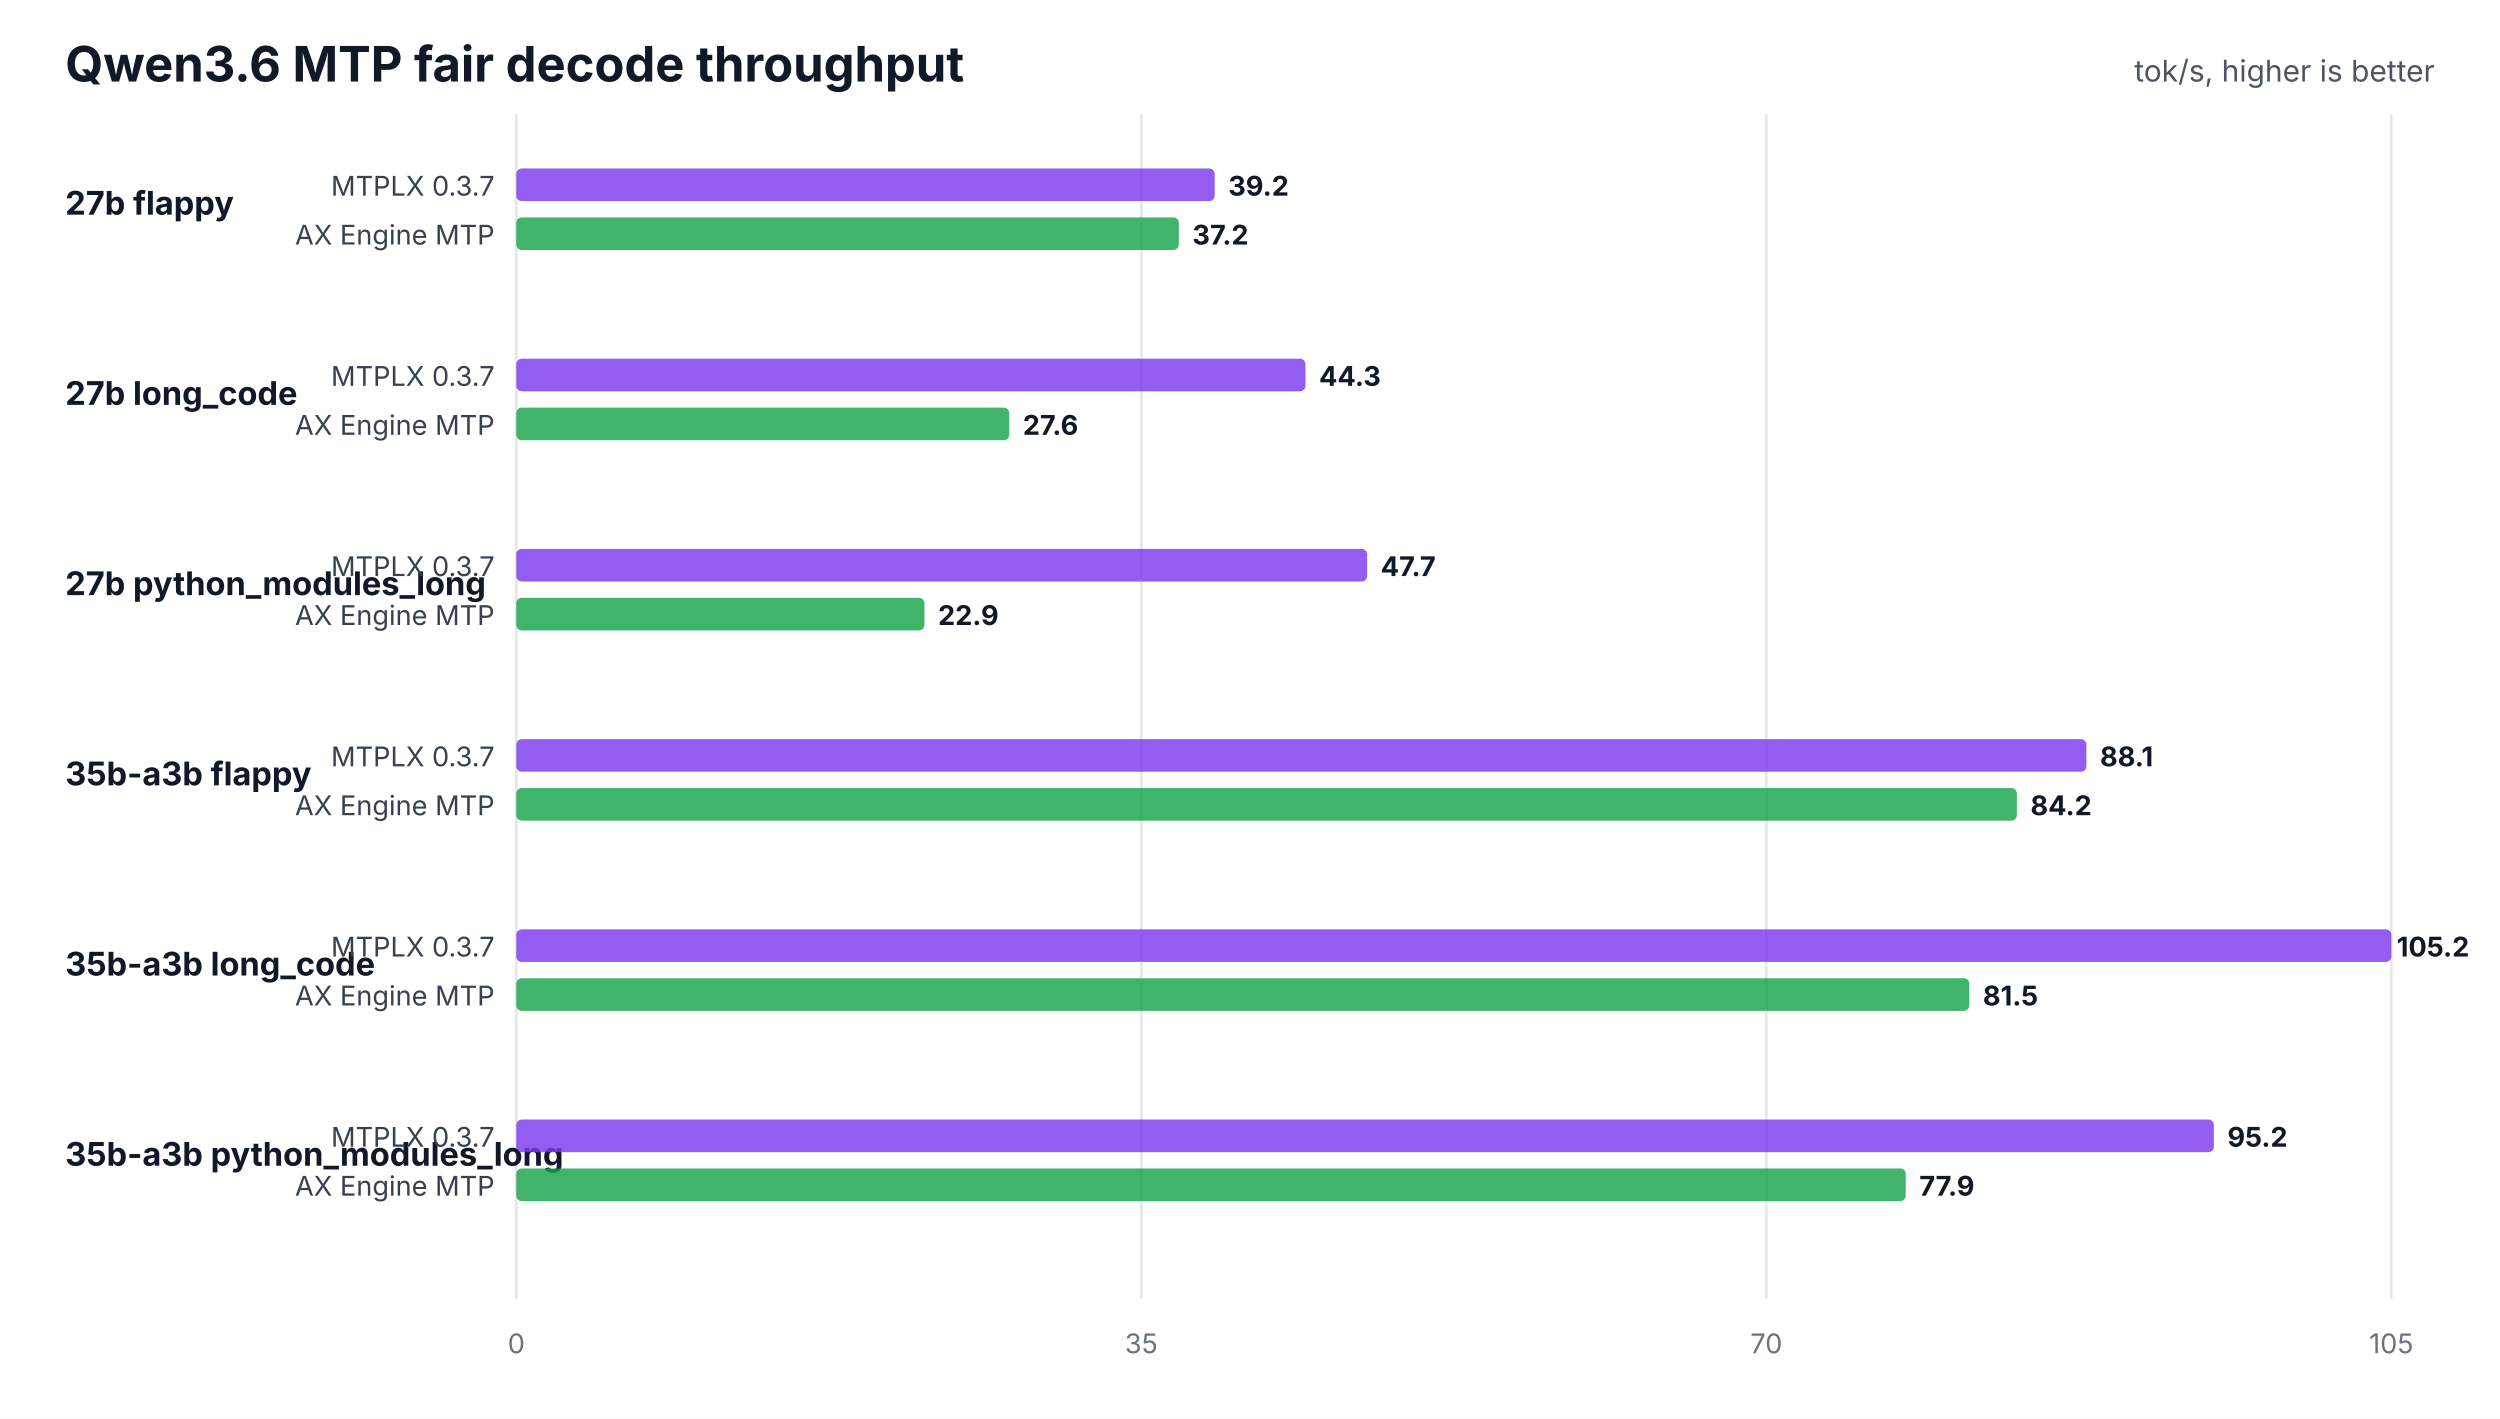
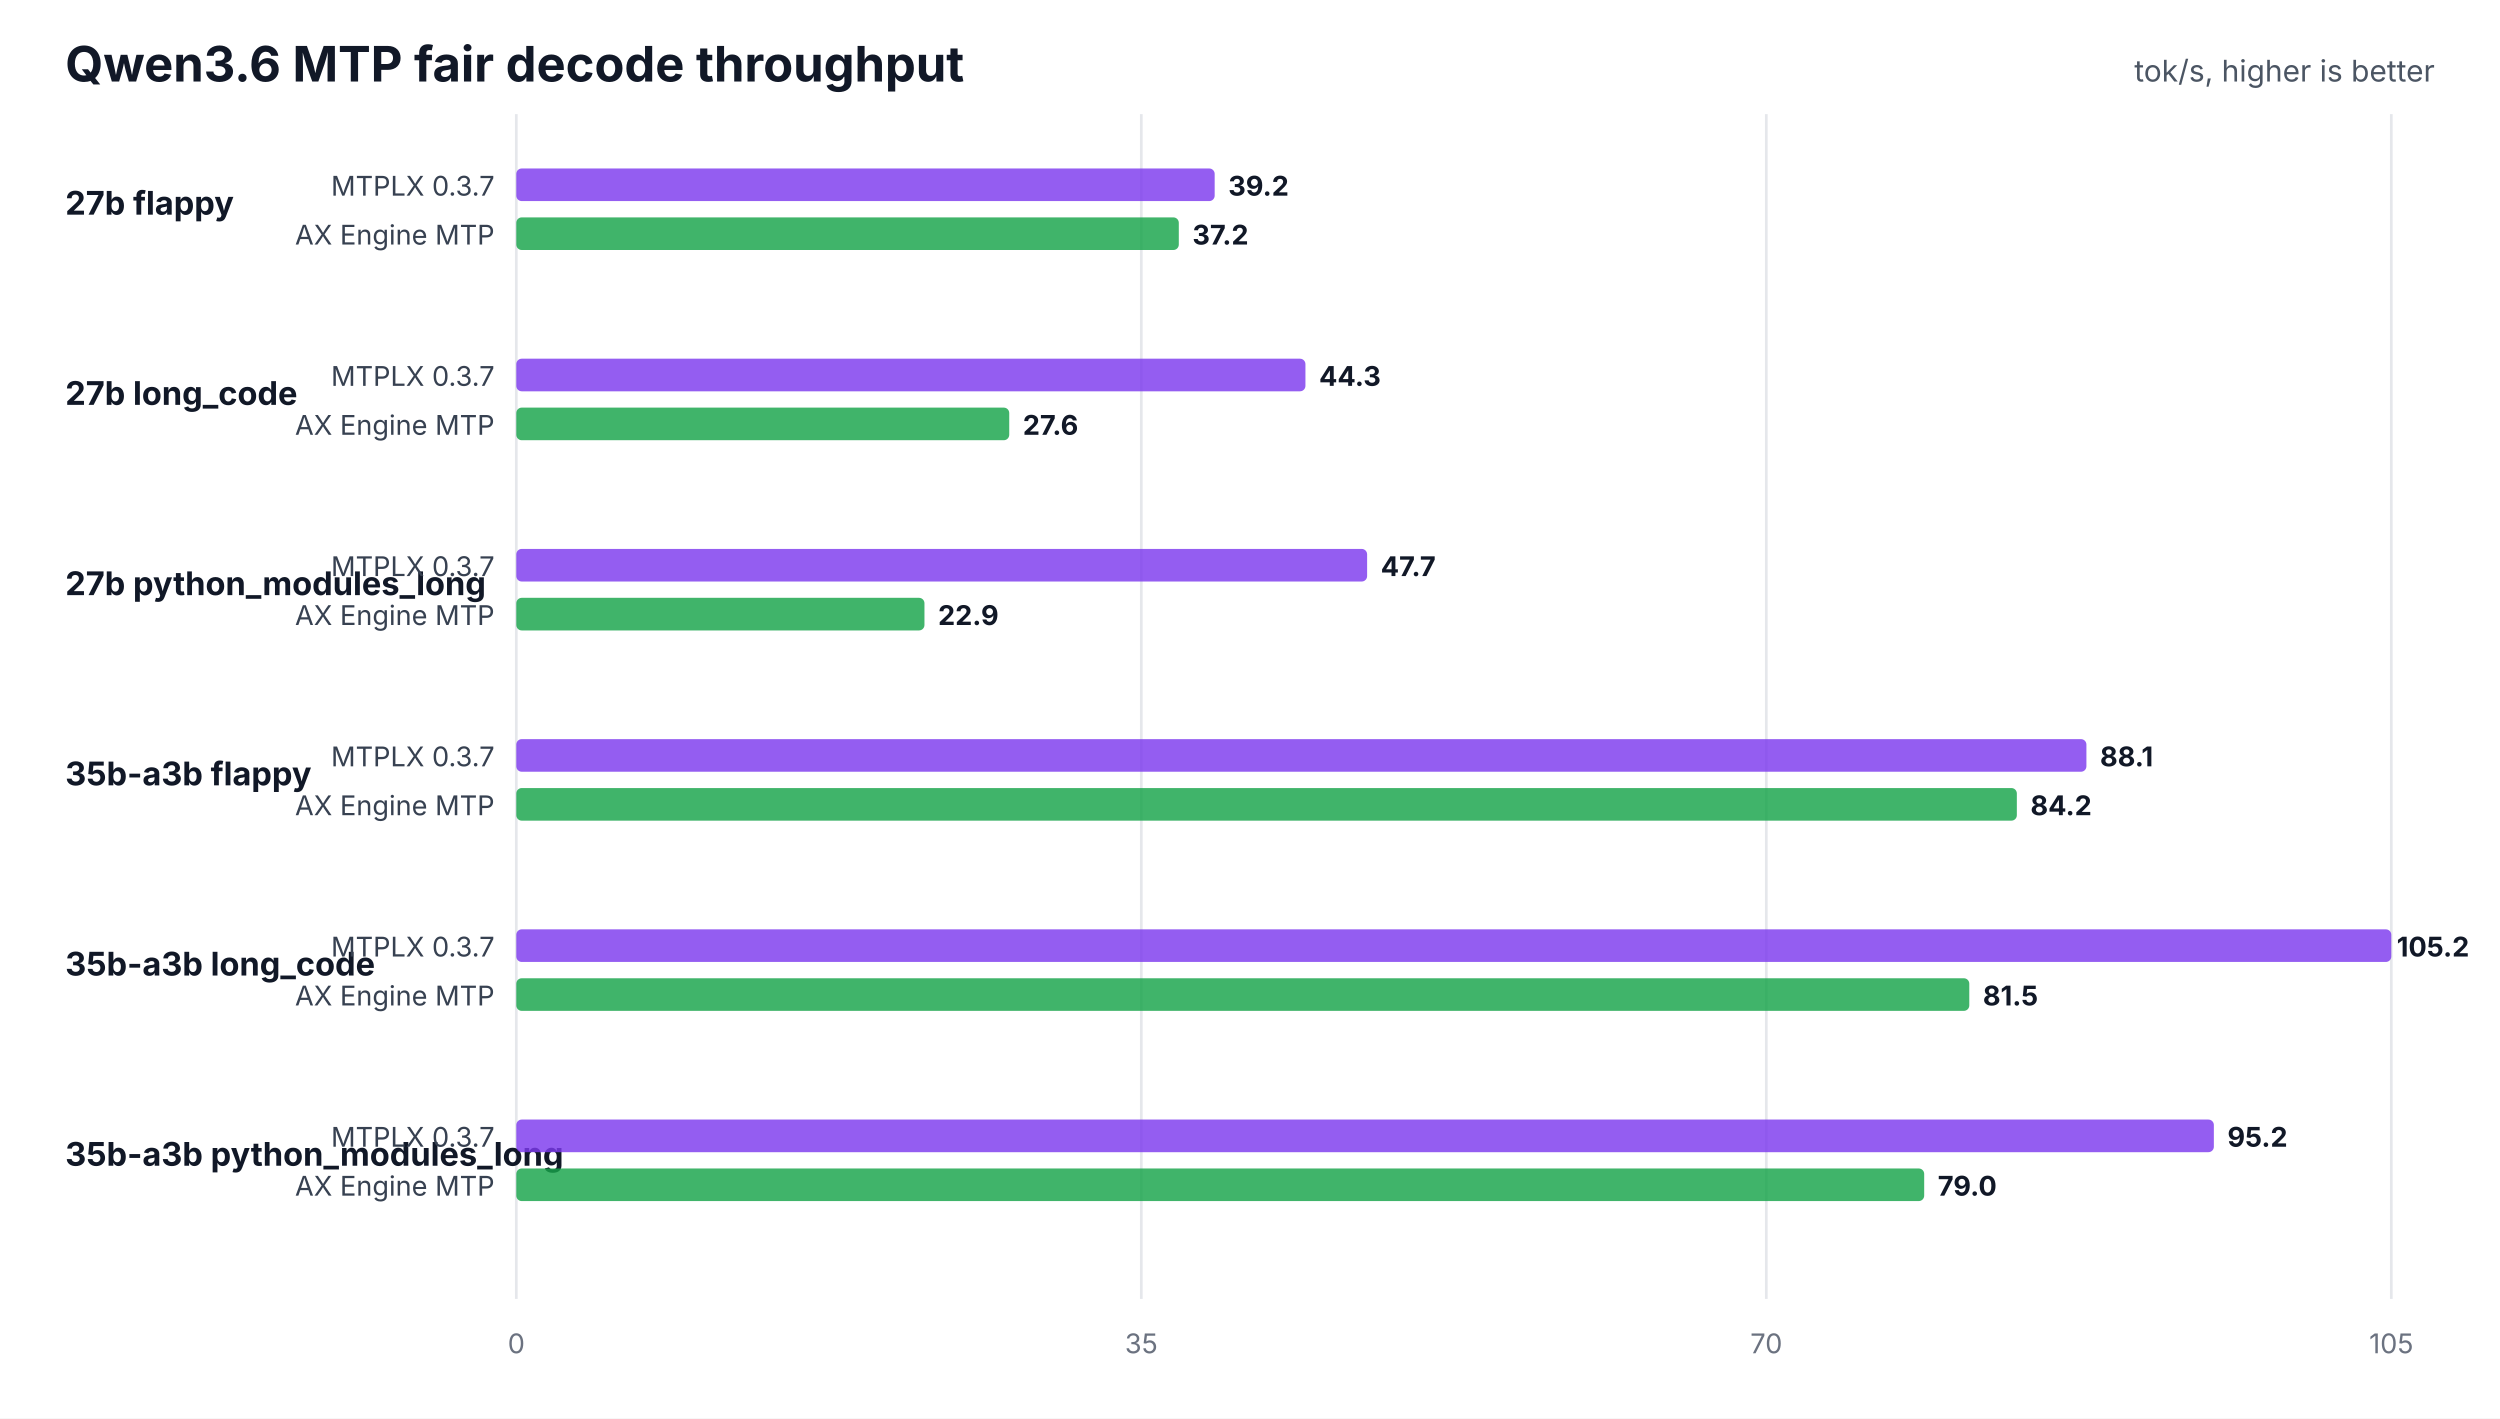
<svg xmlns="http://www.w3.org/2000/svg" width="920" height="522" viewBox="0 0 920 522" role="img">
  <rect width="100%" height="100%" fill="#ffffff" />
  <text x="24" y="30" font-family="Inter,Segoe UI,Arial,sans-serif" font-size="18" font-weight="700" fill="#111827">Qwen3.6 MTP fair decode throughput</text>
  <text x="896" y="30" text-anchor="end" font-family="Inter,Segoe UI,Arial,sans-serif" font-size="11" fill="#4b5563">tok/s, higher is better</text>
  <line x1="190.0" y1="42" x2="190.0" y2="478" stroke="#e5e7eb" stroke-width="1" />
  <text x="190.0" y="498" text-anchor="middle" font-family="Inter,Segoe UI,Arial,sans-serif" font-size="10" fill="#6b7280">0</text>
  <line x1="420.0" y1="42" x2="420.0" y2="478" stroke="#e5e7eb" stroke-width="1" />
  <text x="420.0" y="498" text-anchor="middle" font-family="Inter,Segoe UI,Arial,sans-serif" font-size="10" fill="#6b7280">35</text>
  <line x1="650.0" y1="42" x2="650.0" y2="478" stroke="#e5e7eb" stroke-width="1" />
  <text x="650.0" y="498" text-anchor="middle" font-family="Inter,Segoe UI,Arial,sans-serif" font-size="10" fill="#6b7280">70</text>
  <line x1="880.0" y1="42" x2="880.0" y2="478" stroke="#e5e7eb" stroke-width="1" />
  <text x="880.0" y="498" text-anchor="middle" font-family="Inter,Segoe UI,Arial,sans-serif" font-size="10" fill="#6b7280">105</text>
  <text x="24" y="79" font-family="Inter,Segoe UI,Arial,sans-serif" font-size="12" font-weight="700" fill="#111827">27b flappy</text>
  <text x="182" y="72" text-anchor="end" font-family="Inter,Segoe UI,Arial,sans-serif" font-size="10" fill="#374151">MTPLX 0.3.7</text>
  <rect x="190" y="62" width="257.0" height="12" rx="2" fill="#7c3aed" fill-opacity="0.82" />
  <text x="452.0" y="72" font-family="Inter,Segoe UI,Arial,sans-serif" font-size="10" font-weight="700" fill="#111827">39.2</text>
  <text x="182" y="90" text-anchor="end" font-family="Inter,Segoe UI,Arial,sans-serif" font-size="10" fill="#374151">AX Engine MTP</text>
  <rect x="190" y="80" width="243.8" height="12" rx="2" fill="#16a34a" fill-opacity="0.82" />
  <text x="438.8" y="90" font-family="Inter,Segoe UI,Arial,sans-serif" font-size="10" font-weight="700" fill="#111827">37.2</text>
  <text x="24" y="149" font-family="Inter,Segoe UI,Arial,sans-serif" font-size="12" font-weight="700" fill="#111827">27b long_code</text>
  <text x="182" y="142" text-anchor="end" font-family="Inter,Segoe UI,Arial,sans-serif" font-size="10" fill="#374151">MTPLX 0.3.7</text>
  <rect x="190" y="132" width="290.4" height="12" rx="2" fill="#7c3aed" fill-opacity="0.82" />
  <text x="485.4" y="142" font-family="Inter,Segoe UI,Arial,sans-serif" font-size="10" font-weight="700" fill="#111827">44.3</text>
  <text x="182" y="160" text-anchor="end" font-family="Inter,Segoe UI,Arial,sans-serif" font-size="10" fill="#374151">AX Engine MTP</text>
  <rect x="190" y="150" width="181.4" height="12" rx="2" fill="#16a34a" fill-opacity="0.82" />
  <text x="376.4" y="160" font-family="Inter,Segoe UI,Arial,sans-serif" font-size="10" font-weight="700" fill="#111827">27.6</text>
  <text x="24" y="219" font-family="Inter,Segoe UI,Arial,sans-serif" font-size="12" font-weight="700" fill="#111827">27b python_modules_long</text>
  <text x="182" y="212" text-anchor="end" font-family="Inter,Segoe UI,Arial,sans-serif" font-size="10" fill="#374151">MTPLX 0.3.7</text>
  <rect x="190" y="202" width="313.1" height="12" rx="2" fill="#7c3aed" fill-opacity="0.82" />
  <text x="508.1" y="212" font-family="Inter,Segoe UI,Arial,sans-serif" font-size="10" font-weight="700" fill="#111827">47.7</text>
  <text x="182" y="230" text-anchor="end" font-family="Inter,Segoe UI,Arial,sans-serif" font-size="10" fill="#374151">AX Engine MTP</text>
  <rect x="190" y="220" width="150.2" height="12" rx="2" fill="#16a34a" fill-opacity="0.82" />
  <text x="345.2" y="230" font-family="Inter,Segoe UI,Arial,sans-serif" font-size="10" font-weight="700" fill="#111827">22.9</text>
  <text x="24" y="289" font-family="Inter,Segoe UI,Arial,sans-serif" font-size="12" font-weight="700" fill="#111827">35b-a3b flappy</text>
  <text x="182" y="282" text-anchor="end" font-family="Inter,Segoe UI,Arial,sans-serif" font-size="10" fill="#374151">MTPLX 0.3.7</text>
  <rect x="190" y="272" width="577.8" height="12" rx="2" fill="#7c3aed" fill-opacity="0.82" />
  <text x="772.8" y="282" font-family="Inter,Segoe UI,Arial,sans-serif" font-size="10" font-weight="700" fill="#111827">88.1</text>
  <text x="182" y="300" text-anchor="end" font-family="Inter,Segoe UI,Arial,sans-serif" font-size="10" fill="#374151">AX Engine MTP</text>
  <rect x="190" y="290" width="552.2" height="12" rx="2" fill="#16a34a" fill-opacity="0.82" />
  <text x="747.2" y="300" font-family="Inter,Segoe UI,Arial,sans-serif" font-size="10" font-weight="700" fill="#111827">84.2</text>
  <text x="24" y="359" font-family="Inter,Segoe UI,Arial,sans-serif" font-size="12" font-weight="700" fill="#111827">35b-a3b long_code</text>
  <text x="182" y="352" text-anchor="end" font-family="Inter,Segoe UI,Arial,sans-serif" font-size="10" fill="#374151">MTPLX 0.3.7</text>
  <rect x="190" y="342" width="690.0" height="12" rx="2" fill="#7c3aed" fill-opacity="0.82" />
  <text x="882.0" y="352" font-family="Inter,Segoe UI,Arial,sans-serif" font-size="10" font-weight="700" fill="#111827">105.2</text>
  <text x="182" y="370" text-anchor="end" font-family="Inter,Segoe UI,Arial,sans-serif" font-size="10" fill="#374151">AX Engine MTP</text>
  <rect x="190" y="360" width="534.7" height="12" rx="2" fill="#16a34a" fill-opacity="0.82" />
  <text x="729.7" y="370" font-family="Inter,Segoe UI,Arial,sans-serif" font-size="10" font-weight="700" fill="#111827">81.5</text>
  <text x="24" y="429" font-family="Inter,Segoe UI,Arial,sans-serif" font-size="12" font-weight="700" fill="#111827">35b-a3b python_modules_long</text>
  <text x="182" y="422" text-anchor="end" font-family="Inter,Segoe UI,Arial,sans-serif" font-size="10" fill="#374151">MTPLX 0.3.7</text>
  <rect x="190" y="412" width="624.7" height="12" rx="2" fill="#7c3aed" fill-opacity="0.82" />
  <text x="819.7" y="422" font-family="Inter,Segoe UI,Arial,sans-serif" font-size="10" font-weight="700" fill="#111827">95.2</text>
  <text x="182" y="440" text-anchor="end" font-family="Inter,Segoe UI,Arial,sans-serif" font-size="10" fill="#374151">AX Engine MTP</text>
-   <rect x="190" y="430" width="511.3" height="12" rx="2" fill="#16a34a" fill-opacity="0.82" />
-   <text x="706.3" y="440" font-family="Inter,Segoe UI,Arial,sans-serif" font-size="10" font-weight="700" fill="#111827">77.9</text>
+   <rect x="190" y="430" width="518.1" height="12" rx="2" fill="#16a34a" fill-opacity="0.82" />
+   <text x="713.1" y="440" font-family="Inter,Segoe UI,Arial,sans-serif" font-size="10" font-weight="700" fill="#111827">79.0</text>
</svg>
